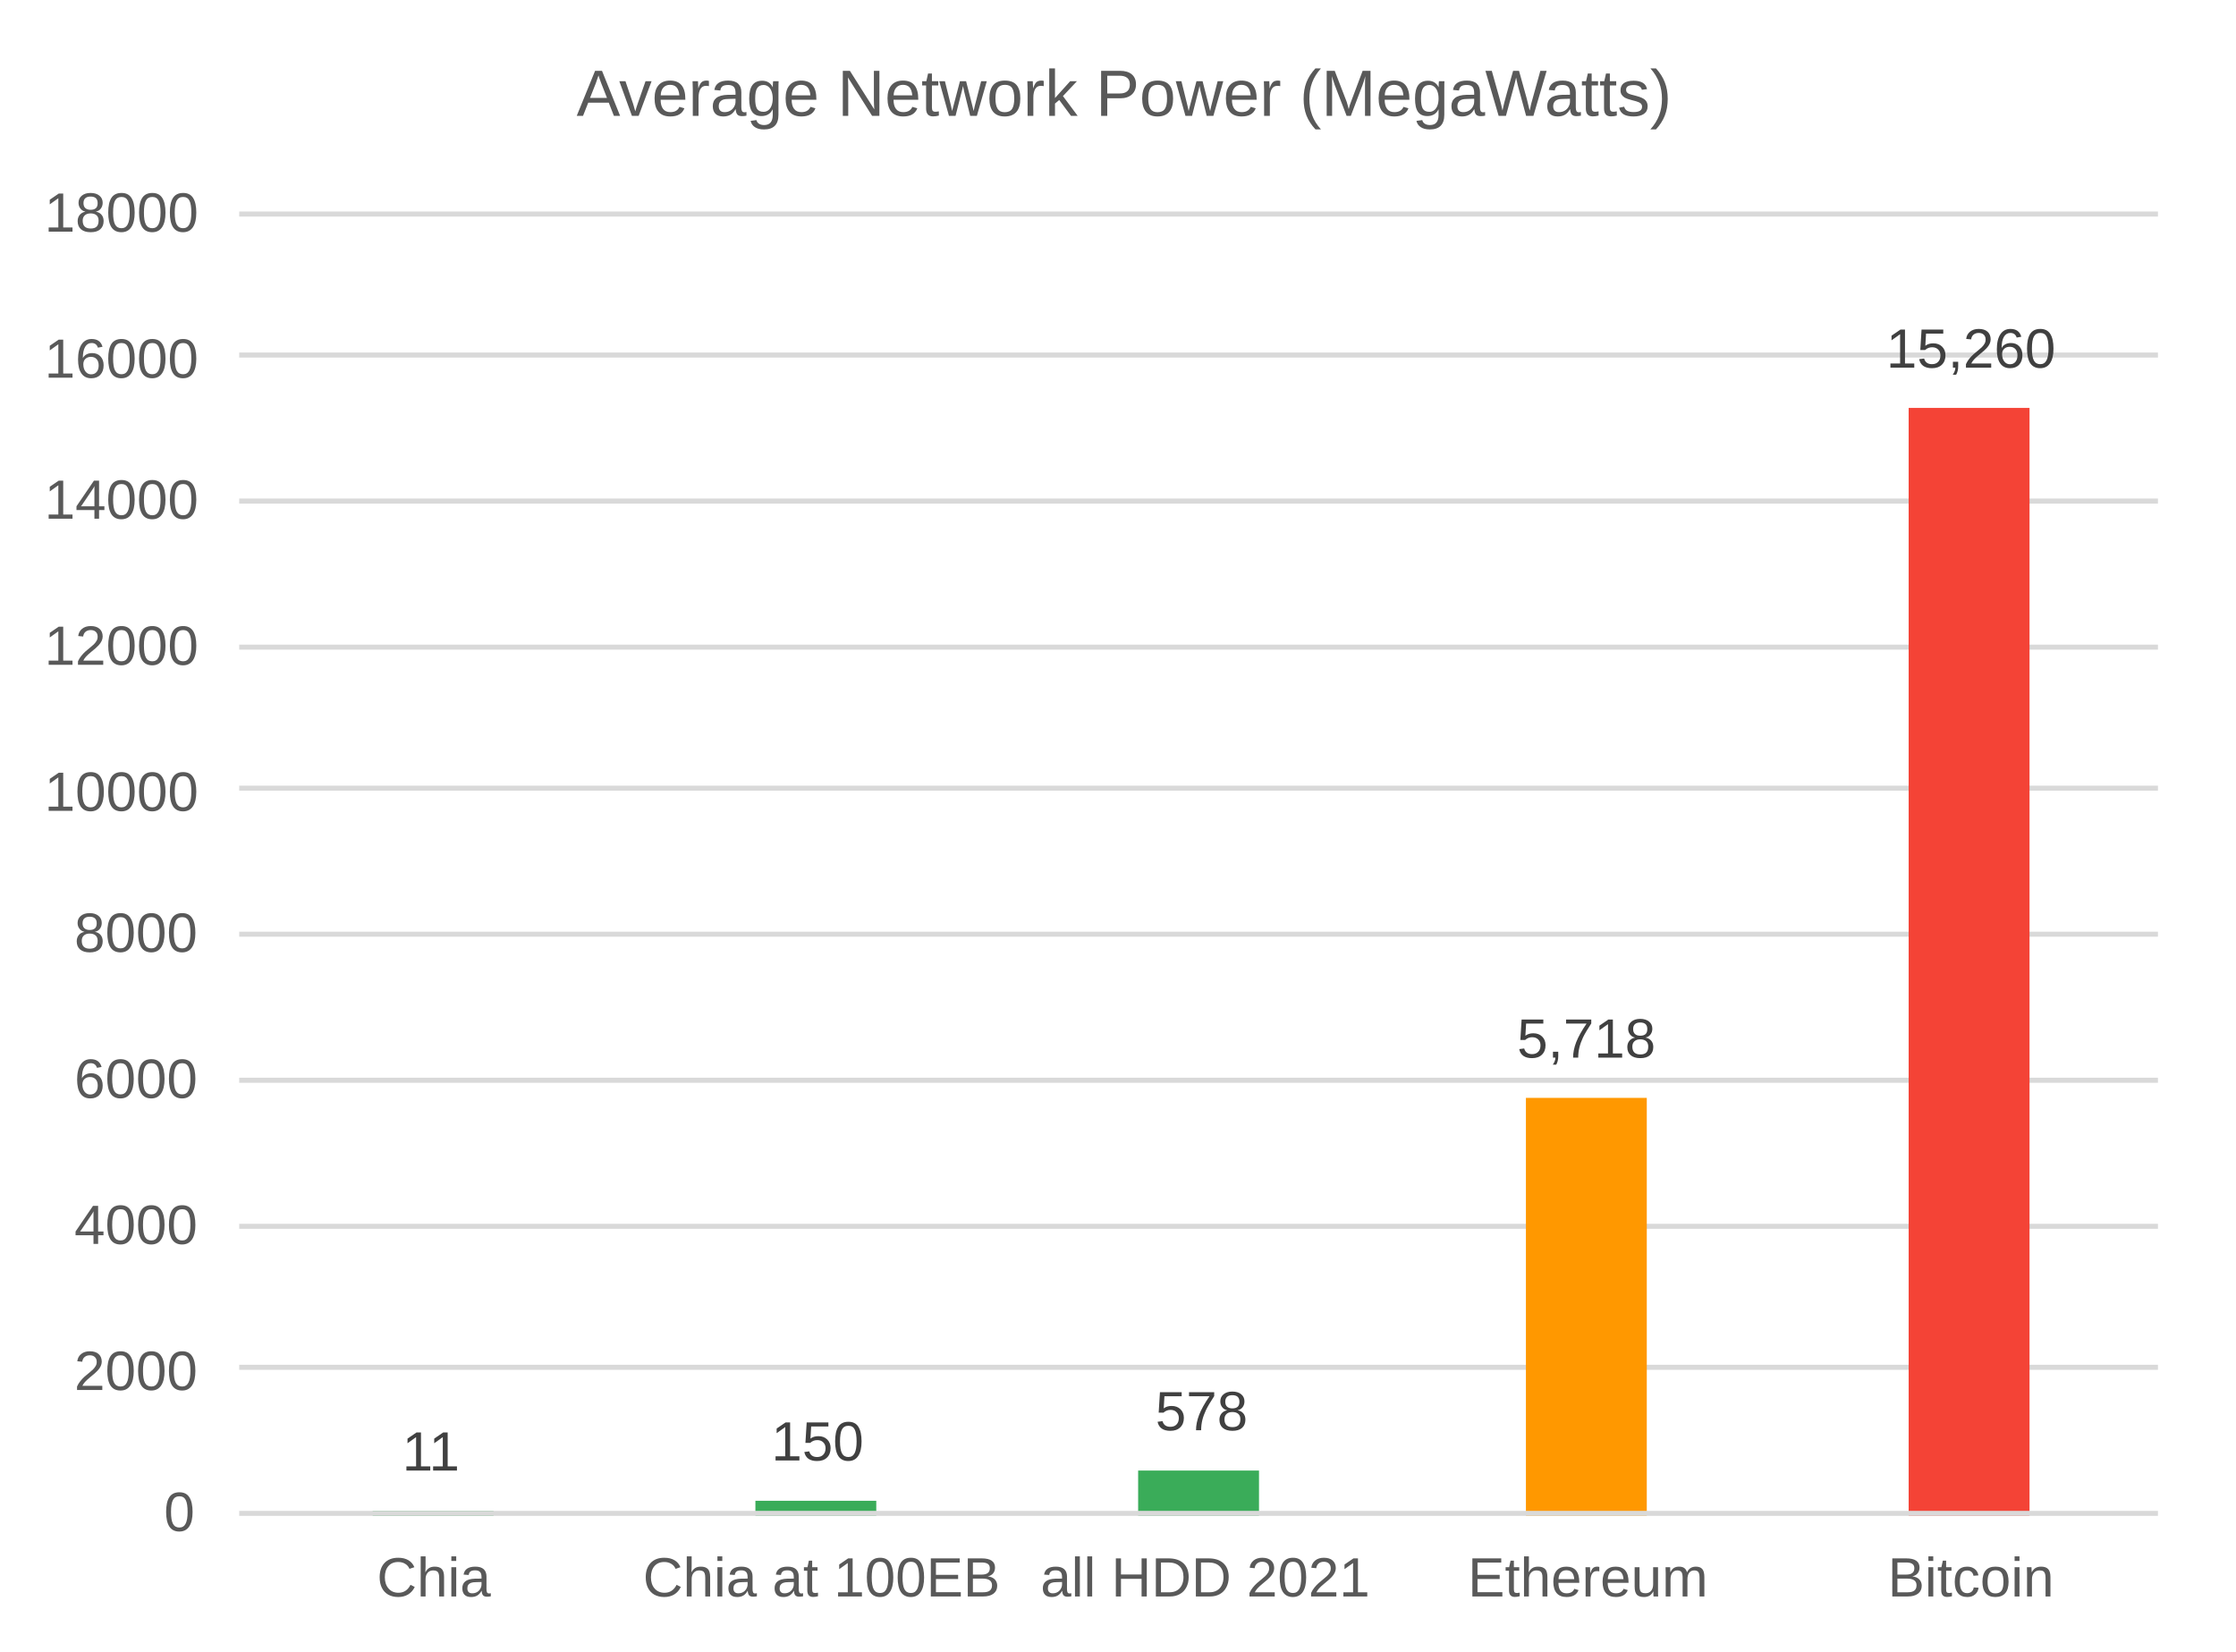
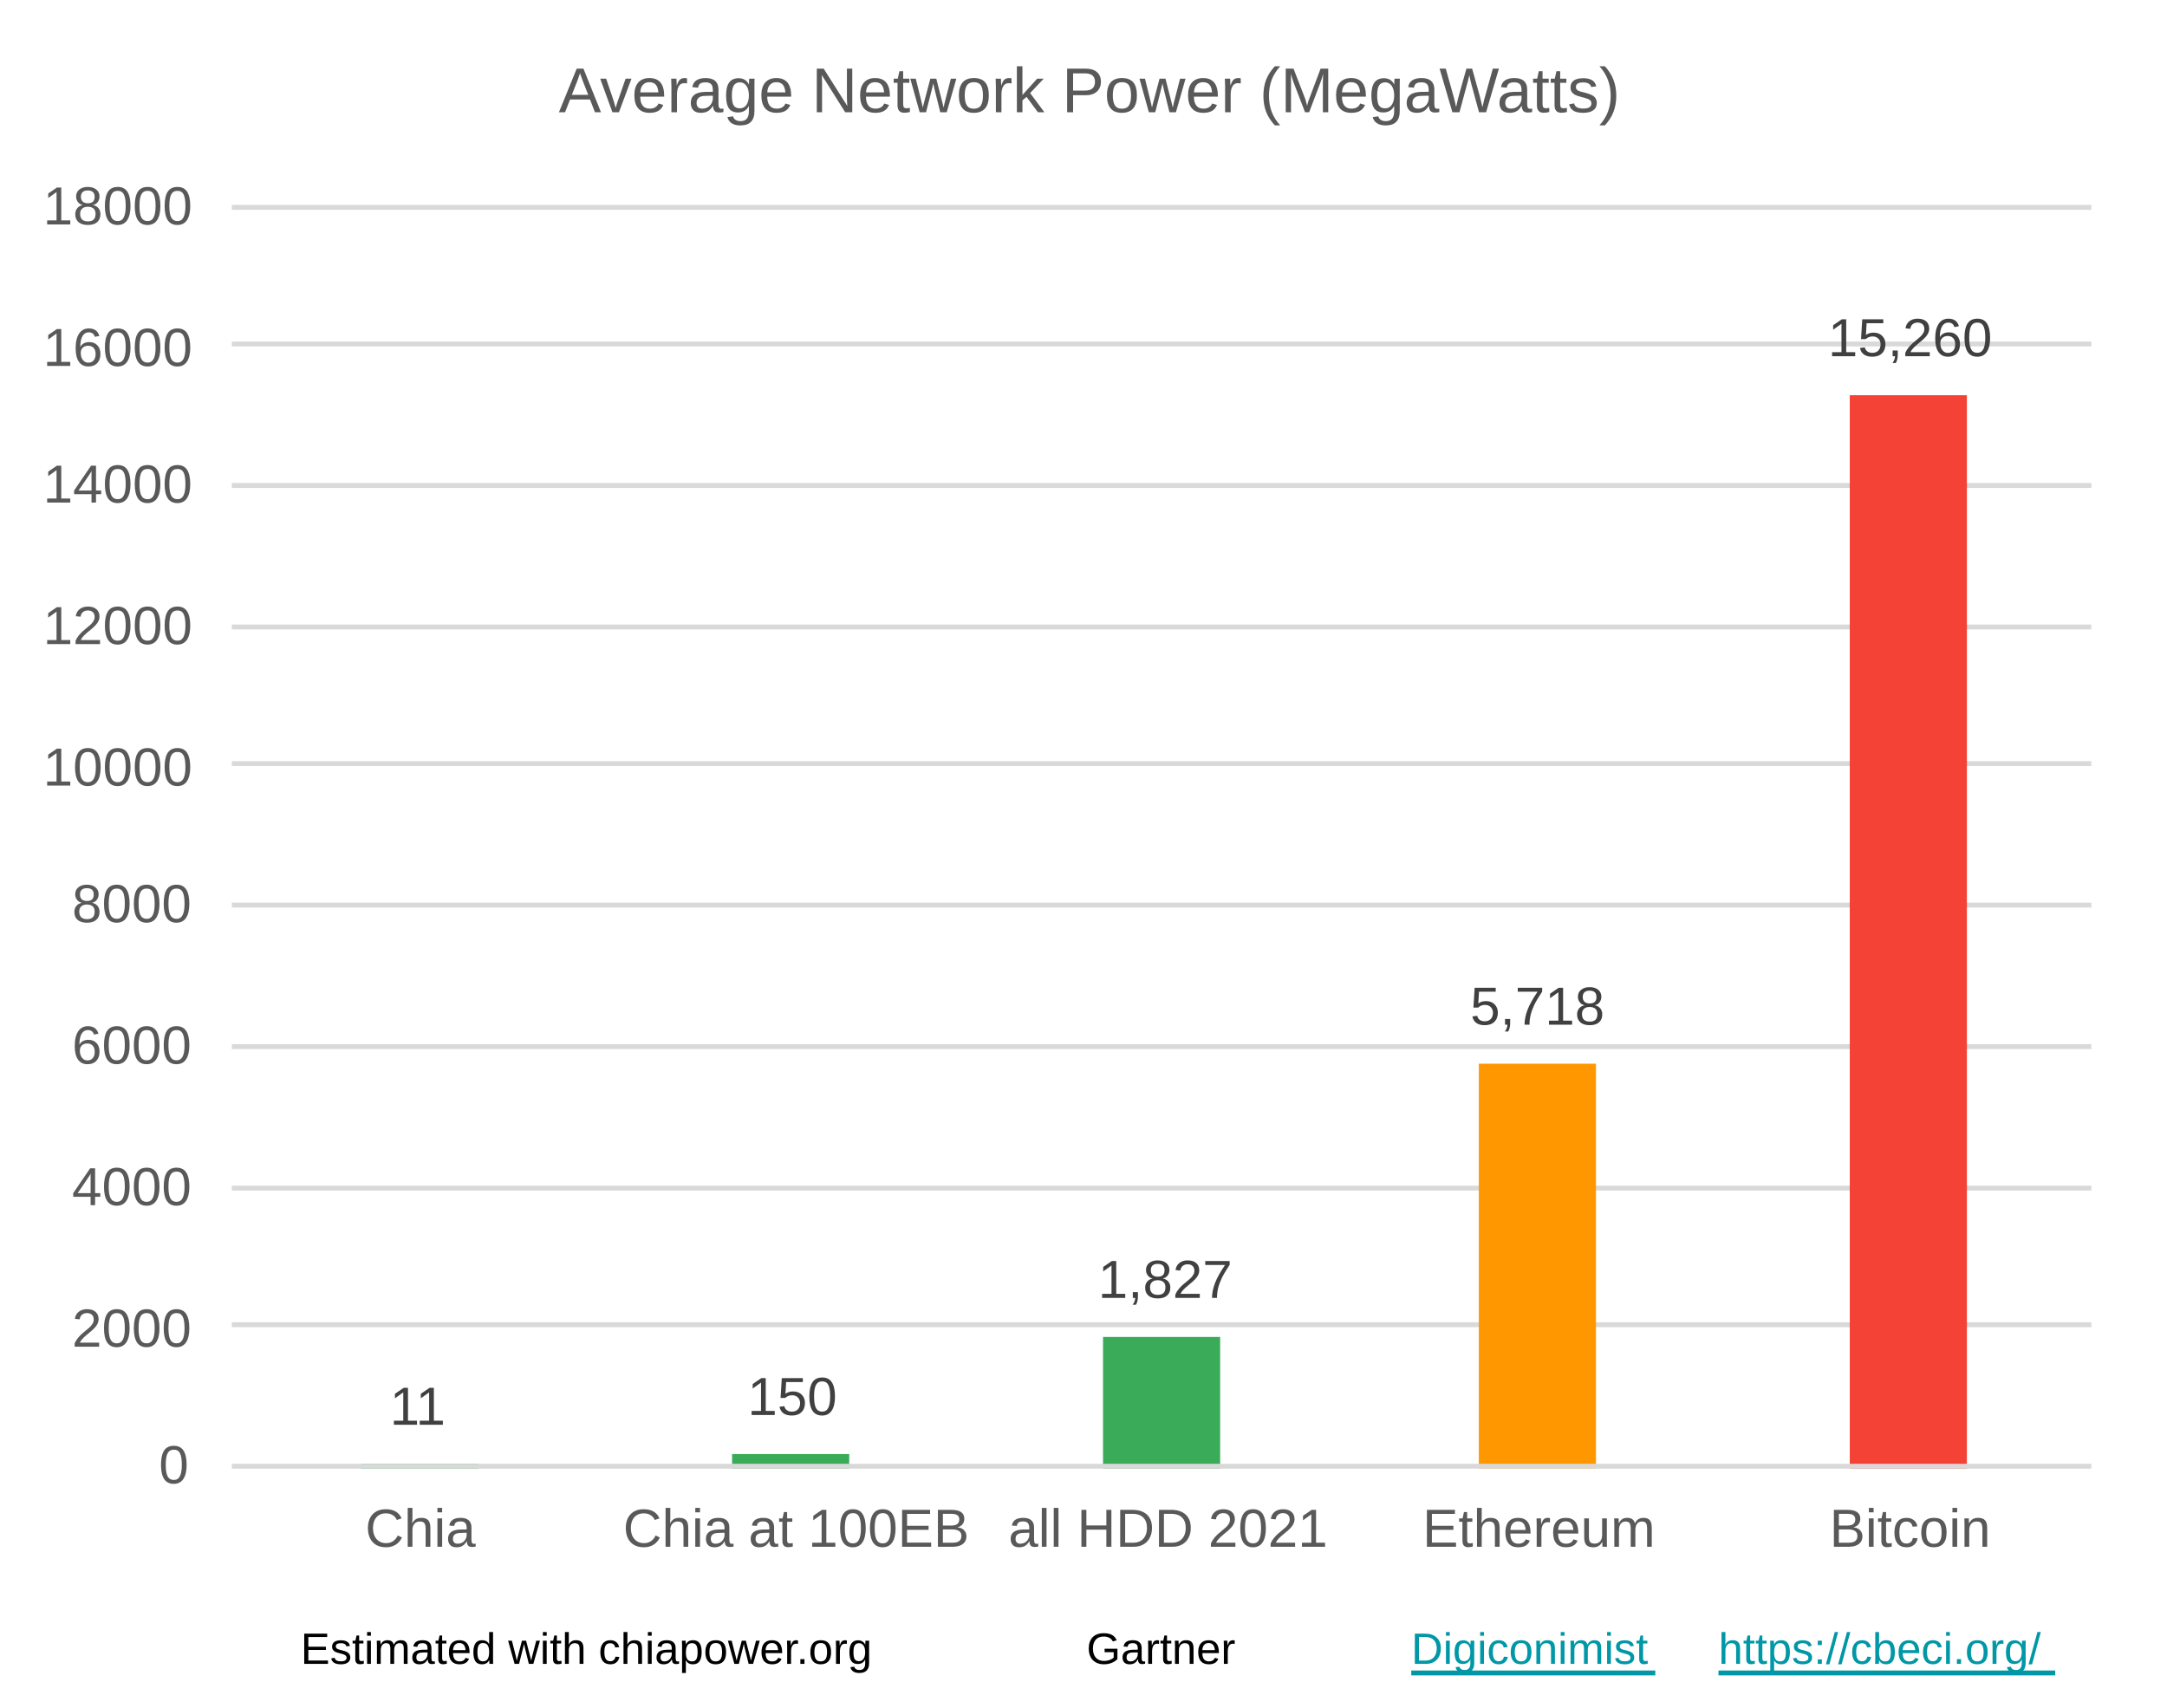
- <svg xmlns="http://www.w3.org/2000/svg" width="444" height="328" overflow="hidden">
+ <svg xmlns="http://www.w3.org/2000/svg" width="444" height="350" overflow="hidden">
  <defs>
    <clipPath id="clip0">
-       <rect x="428" y="127" width="444" height="328" />
+       <rect x="428" y="127" width="444" height="350" />
    </clipPath>
    <clipPath id="clip1">
      <rect x="428" y="127" width="443" height="327" />
    </clipPath>
    <clipPath id="clip2">
      <rect x="475" y="169" width="382" height="259" />
    </clipPath>
    <clipPath id="clip3">
      <rect x="475" y="169" width="382" height="259" />
    </clipPath>
    <clipPath id="clip4">
      <rect x="475" y="169" width="382" height="259" />
    </clipPath>
    <clipPath id="clip5">
      <rect x="428" y="127" width="443" height="327" />
    </clipPath>
    <clipPath id="clip6">
      <rect x="428" y="127" width="443" height="327" />
    </clipPath>
    <clipPath id="clip7">
      <rect x="428" y="127" width="443" height="327" />
    </clipPath>
    <clipPath id="clip8">
      <rect x="428" y="127" width="443" height="327" />
    </clipPath>
    <clipPath id="clip9">
      <rect x="428" y="127" width="443" height="327" />
    </clipPath>
    <clipPath id="clip10">
      <rect x="428" y="127" width="443" height="327" />
    </clipPath>
    <clipPath id="clip11">
      <rect x="428" y="127" width="443" height="327" />
    </clipPath>
    <clipPath id="clip12">
      <rect x="428" y="127" width="443" height="327" />
    </clipPath>
    <clipPath id="clip13">
      <rect x="428" y="127" width="443" height="327" />
    </clipPath>
    <clipPath id="clip14">
      <rect x="428" y="127" width="443" height="327" />
    </clipPath>
    <clipPath id="clip15">
      <rect x="428" y="127" width="443" height="327" />
    </clipPath>
    <clipPath id="clip16">
      <rect x="428" y="127" width="443" height="327" />
    </clipPath>
    <clipPath id="clip17">
      <rect x="428" y="127" width="443" height="327" />
    </clipPath>
    <clipPath id="clip18">
      <rect x="428" y="127" width="443" height="327" />
    </clipPath>
    <clipPath id="clip19">
      <rect x="428" y="127" width="443" height="327" />
    </clipPath>
    <clipPath id="clip20">
      <rect x="428" y="127" width="443" height="327" />
    </clipPath>
    <clipPath id="clip21">
      <rect x="428" y="127" width="443" height="327" />
    </clipPath>
    <clipPath id="clip22">
      <rect x="428" y="127" width="443" height="327" />
    </clipPath>
    <clipPath id="clip23">
      <rect x="428" y="127" width="443" height="327" />
    </clipPath>
    <clipPath id="clip24">
      <rect x="428" y="127" width="443" height="327" />
    </clipPath>
    <clipPath id="clip25">
      <rect x="428" y="127" width="443" height="327" />
    </clipPath>
    <clipPath id="clip26">
      <rect x="428" y="127" width="443" height="327" />
    </clipPath>
  </defs>
  <g clip-path="url(#clip0)" transform="translate(-428 -127)">
+     <text font-family="Arial,Arial_MSFontService,sans-serif" font-weight="400" font-size="9" transform="translate(489.6 468)">Estimated with chiapower.org<tspan fill="#0097A7" font-size="9" x="227.556" y="0">Digiconimist</tspan>
+     </text>
+     <path d="M717.156 469.366 733.822 469.366 750.489 469.366 767.156 469.366 767.156 470.366 750.489 470.366 733.822 470.366 717.156 470.366Z" fill="#0097A7" fill-rule="evenodd" />
+     <text fill="#0097A7" font-family="Arial,Arial_MSFontService,sans-serif" font-weight="400" font-size="9" transform="translate(780.1 468)">https://cbeci.org/</text>
+     <path d="M780.1 469.366 797.35 469.366 814.6 469.366 831.85 469.366 849.1 469.366 849.1 470.366 831.85 470.366 814.6 470.366 797.35 470.366 780.1 470.366Z" fill="#0097A7" fill-rule="evenodd" />
+     <text font-family="Arial,Arial_MSFontService,sans-serif" font-weight="400" font-size="9" transform="translate(650.621 468)">Gartner</text>
    <g clip-path="url(#clip1)">
      <path d="M475.5 398.5 856.5 398.5M475.5 370.5 856.5 370.5M475.5 341.5 856.5 341.5M475.5 312.5 856.5 312.5M475.5 283.5 856.5 283.5M475.5 255.5 856.5 255.5M475.5 226.5 856.5 226.5M475.5 197.5 856.5 197.5M475.5 169.5 856.5 169.5" stroke="#D9D9D9" stroke-linejoin="round" stroke-miterlimit="10" fill="none" />
    </g>
    <g clip-path="url(#clip2)">
      <rect x="731" y="345" width="24" height="83" fill="#FF9800" />
    </g>
    <g clip-path="url(#clip3)">
      <rect x="807" y="208" width="24" height="220" fill="#F44336" />
    </g>
    <g clip-path="url(#clip4)">
-       <path d="M502 427 526 427 526 428 502 428ZM578 425 602 425 602 428 578 428ZM654 419 678 419 678 428 654 428Z" fill="#3AAC59" />
+       <path d="M502 427 526 427 526 428 502 428ZM578 425 602 425 602 428 578 428ZM654 401 678 401 678 428 654 428Z" fill="#3AAC59" />
    </g>
    <g clip-path="url(#clip5)">
      <path d="M475.5 427.5 856.5 427.5" stroke="#D9D9D9" stroke-linejoin="round" stroke-miterlimit="10" fill="none" fill-rule="evenodd" />
    </g>
    <g clip-path="url(#clip6)">
      <text fill="#404040" font-family="Arial,Arial_MSFontService,sans-serif" font-weight="400" font-size="11" transform="translate(507.859 419)">11</text>
    </g>
    <g clip-path="url(#clip7)">
      <text fill="#404040" font-family="Arial,Arial_MSFontService,sans-serif" font-weight="400" font-size="11" transform="translate(581.158 417)">150</text>
    </g>
    <g clip-path="url(#clip8)">
-       <text fill="#404040" font-family="Arial,Arial_MSFontService,sans-serif" font-weight="400" font-size="11" transform="translate(657.423 411)">578</text>
+       <text fill="#404040" font-family="Arial,Arial_MSFontService,sans-serif" font-weight="400" font-size="11" transform="translate(652.973 393)">1,827</text>
    </g>
    <g clip-path="url(#clip9)">
      <text fill="#404040" font-family="Arial,Arial_MSFontService,sans-serif" font-weight="400" font-size="11" transform="translate(729.239 337)">5,718</text>
    </g>
    <g clip-path="url(#clip10)">
      <text fill="#404040" font-family="Arial,Arial_MSFontService,sans-serif" font-weight="400" font-size="11" transform="translate(802.537 200)">15,260</text>
    </g>
    <g clip-path="url(#clip11)">
      <text fill="#595959" font-family="Arial,Arial_MSFontService,sans-serif" font-weight="400" font-size="11" transform="translate(460.552 431)">0</text>
    </g>
    <g clip-path="url(#clip12)">
      <text fill="#595959" font-family="Arial,Arial_MSFontService,sans-serif" font-weight="400" font-size="11" transform="translate(442.752 403)">2000</text>
    </g>
    <g clip-path="url(#clip13)">
      <text fill="#595959" font-family="Arial,Arial_MSFontService,sans-serif" font-weight="400" font-size="11" transform="translate(442.752 374)">4000</text>
    </g>
    <g clip-path="url(#clip14)">
      <text fill="#595959" font-family="Arial,Arial_MSFontService,sans-serif" font-weight="400" font-size="11" transform="translate(442.752 345)">6000</text>
    </g>
    <g clip-path="url(#clip15)">
      <text fill="#595959" font-family="Arial,Arial_MSFontService,sans-serif" font-weight="400" font-size="11" transform="translate(442.752 316)">8000</text>
    </g>
    <g clip-path="url(#clip16)">
      <text fill="#595959" font-family="Arial,Arial_MSFontService,sans-serif" font-weight="400" font-size="11" transform="translate(436.819 288)">10000</text>
    </g>
    <g clip-path="url(#clip17)">
      <text fill="#595959" font-family="Arial,Arial_MSFontService,sans-serif" font-weight="400" font-size="11" transform="translate(436.819 259)">12000</text>
    </g>
    <g clip-path="url(#clip18)">
      <text fill="#595959" font-family="Arial,Arial_MSFontService,sans-serif" font-weight="400" font-size="11" transform="translate(436.819 230)">14000</text>
    </g>
    <g clip-path="url(#clip19)">
      <text fill="#595959" font-family="Arial,Arial_MSFontService,sans-serif" font-weight="400" font-size="11" transform="translate(436.819 202)">16000</text>
    </g>
    <g clip-path="url(#clip20)">
      <text fill="#595959" font-family="Arial,Arial_MSFontService,sans-serif" font-weight="400" font-size="11" transform="translate(436.819 173)">18000</text>
    </g>
    <g clip-path="url(#clip21)">
      <text fill="#595959" font-family="Arial,Arial_MSFontService,sans-serif" font-weight="400" font-size="11" transform="translate(502.826 444)">Chia</text>
    </g>
    <g clip-path="url(#clip22)">
      <text fill="#595959" font-family="Arial,Arial_MSFontService,sans-serif" font-weight="400" font-size="11" transform="translate(555.661 444)">Chia at 100EB</text>
    </g>
    <g clip-path="url(#clip23)">
      <text fill="#595959" font-family="Arial,Arial_MSFontService,sans-serif" font-weight="400" font-size="11" transform="translate(634.606 444)">all HDD 2021</text>
    </g>
    <g clip-path="url(#clip24)">
      <text fill="#595959" font-family="Arial,Arial_MSFontService,sans-serif" font-weight="400" font-size="11" transform="translate(719.462 444)">Ethereum</text>
    </g>
    <g clip-path="url(#clip25)">
      <text fill="#595959" font-family="Arial,Arial_MSFontService,sans-serif" font-weight="400" font-size="11" transform="translate(802.847 444)">Bitcoin</text>
    </g>
    <g clip-path="url(#clip26)">
      <text fill="#595959" font-family="Arial,Arial_MSFontService,sans-serif" font-weight="400" font-size="13" transform="translate(542.493 150)">Average Network Power (MegaWatts)</text>
    </g>
  </g>
</svg>
